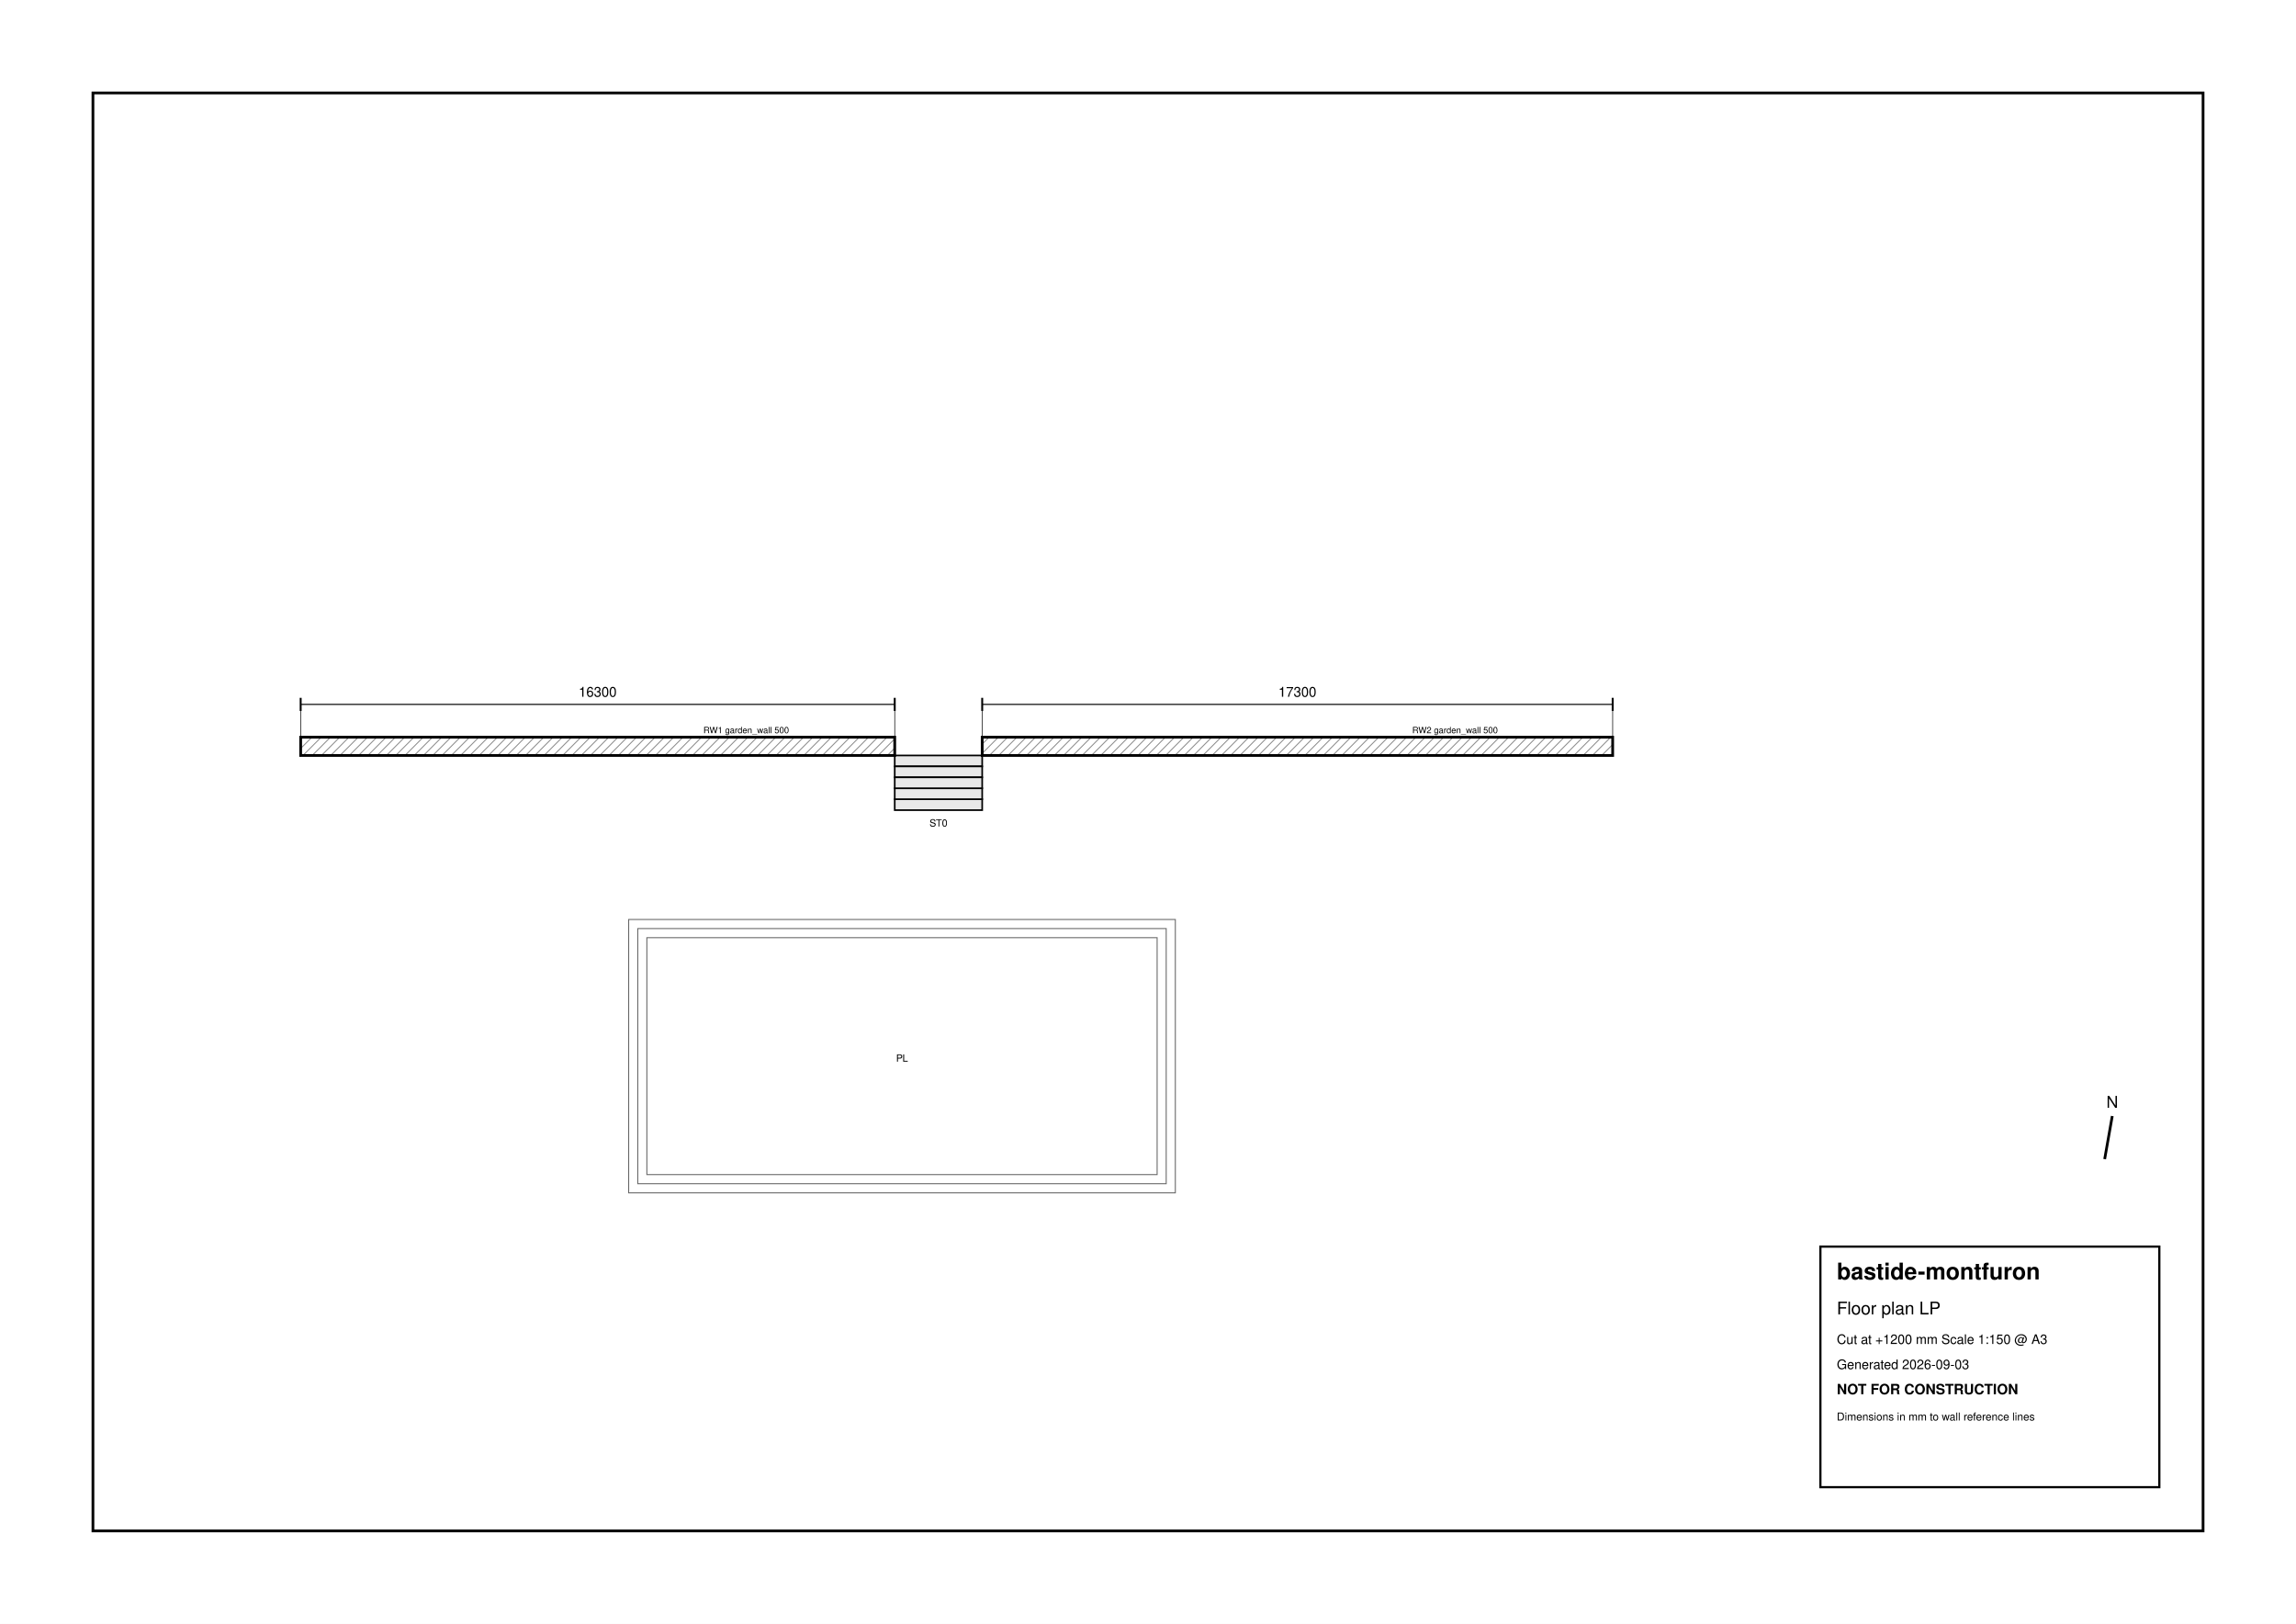
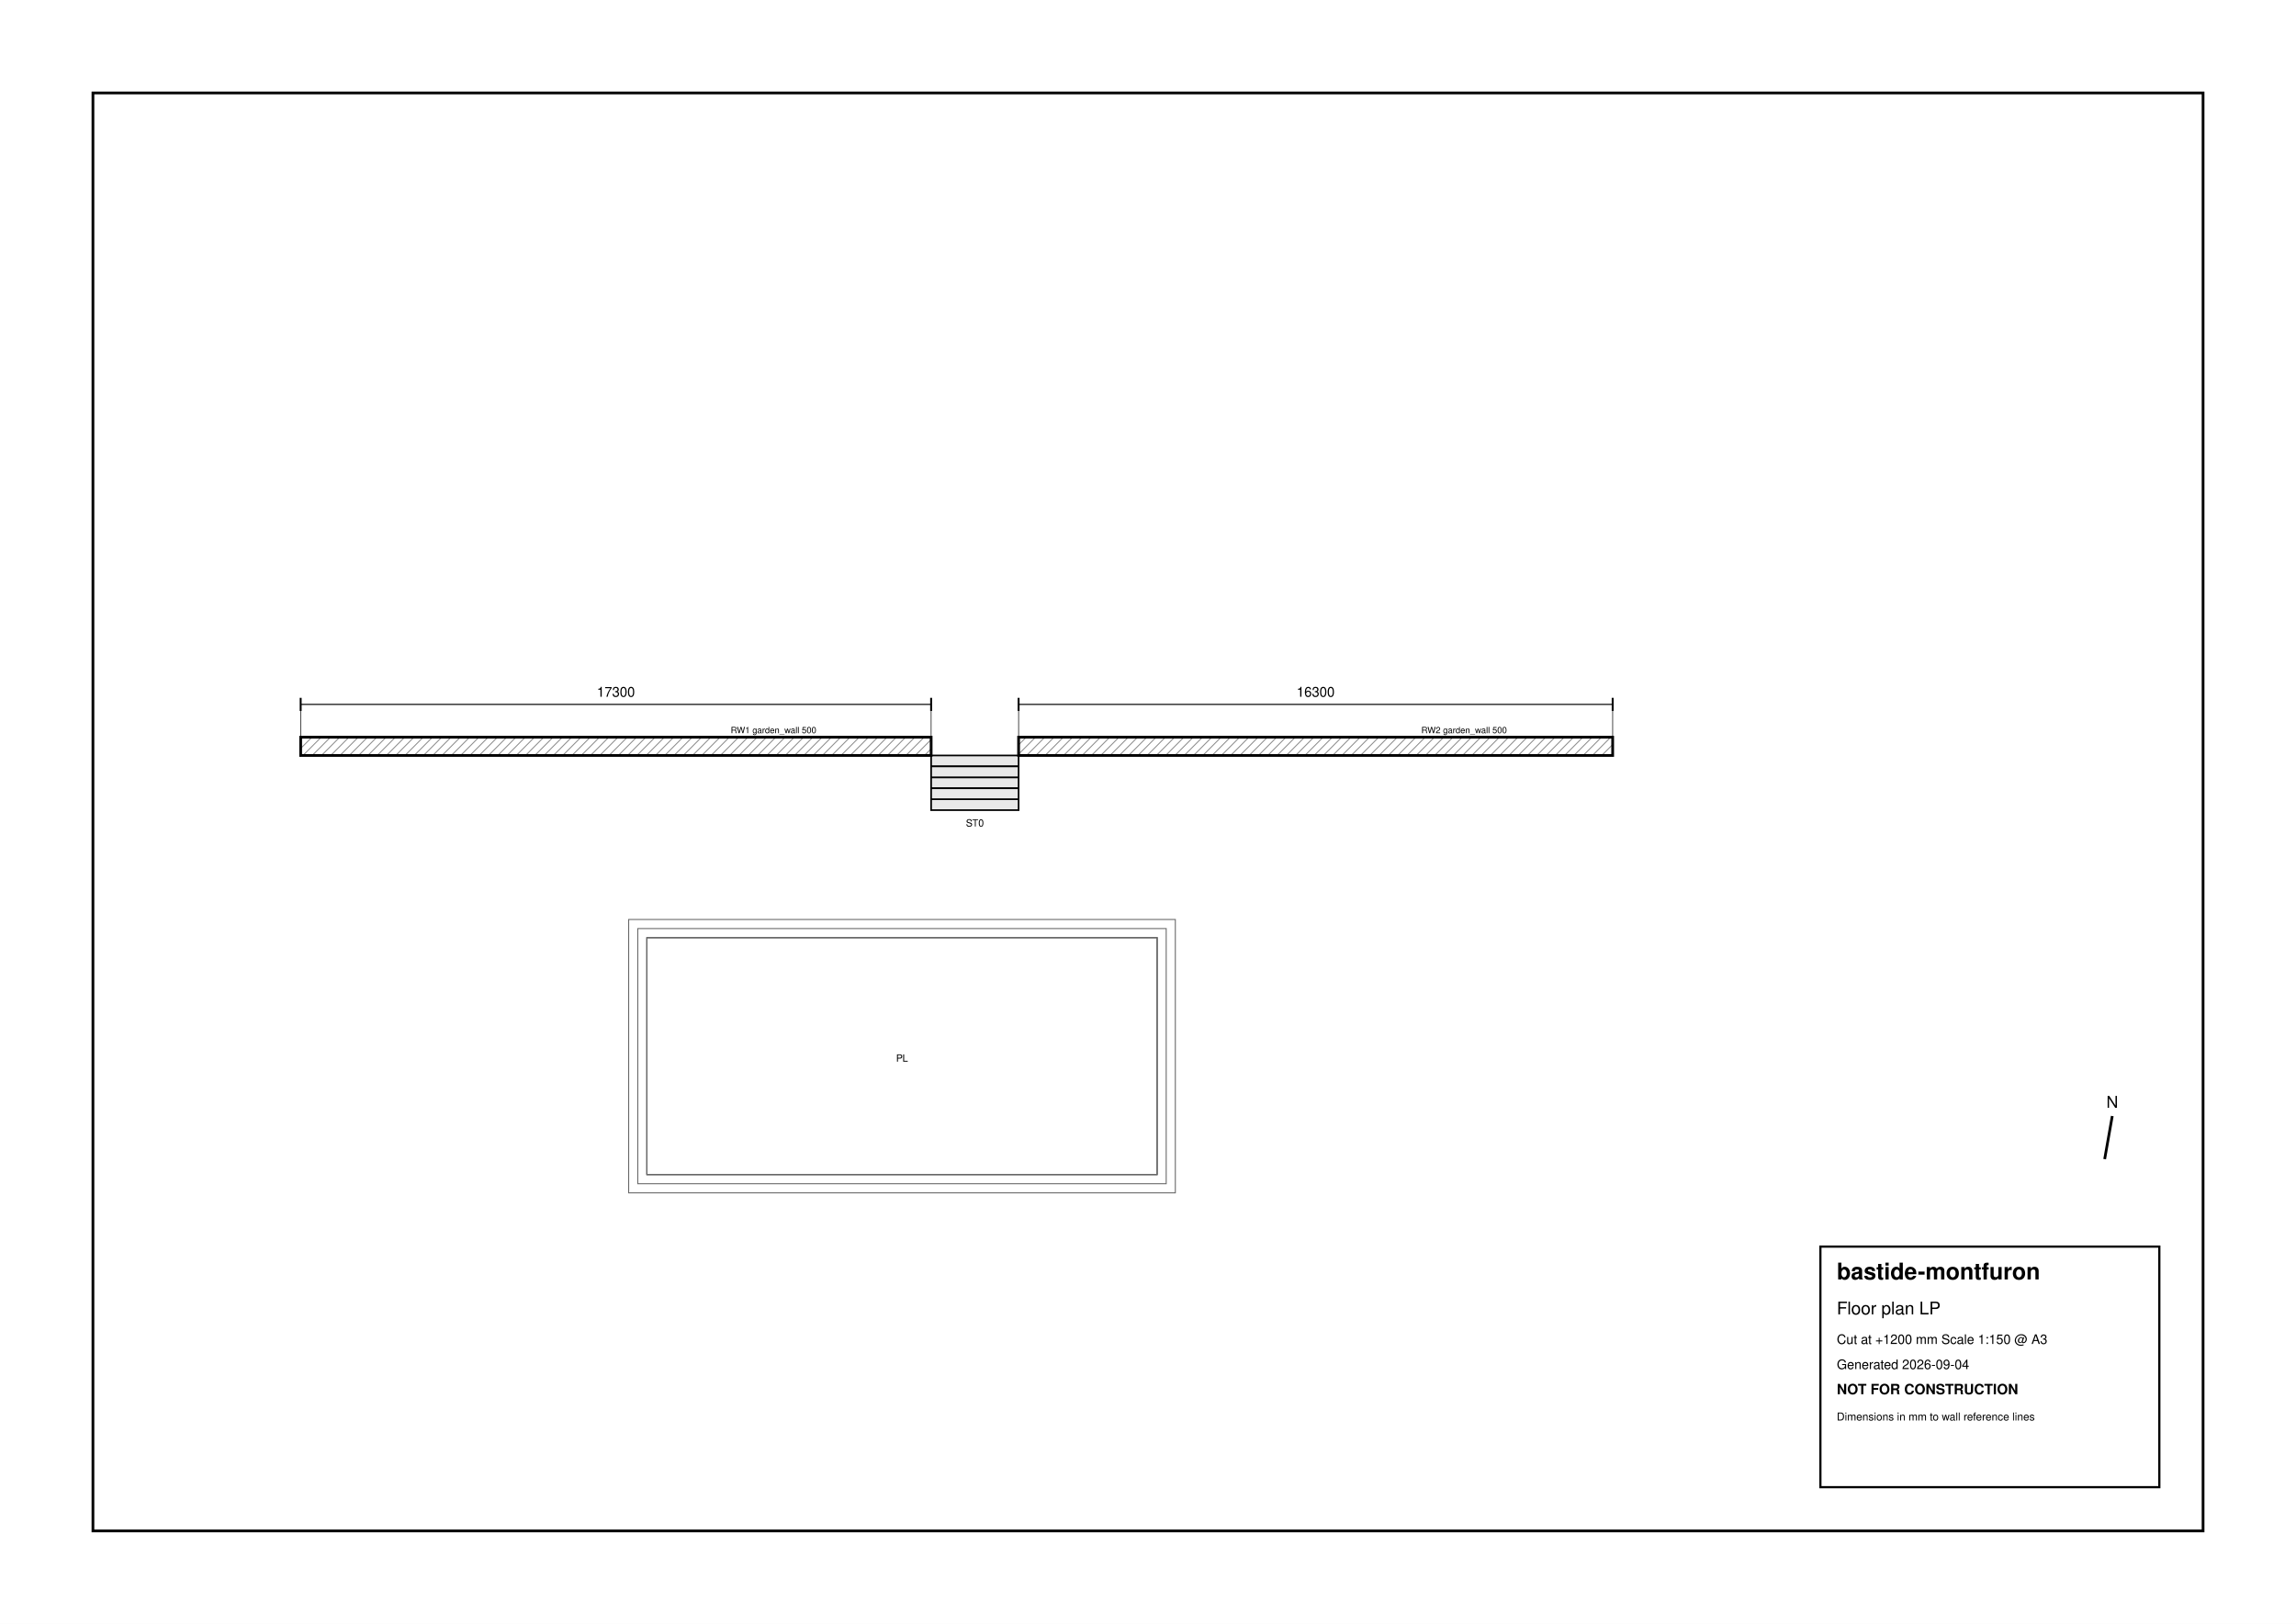
<svg xmlns="http://www.w3.org/2000/svg" width="420.0mm" height="297.0mm" viewBox="0 0 420.0 297.0" font-family="Helvetica, Arial, sans-serif">
  <defs>
    <pattern id="hatch" width="1.2" height="1.2" patternUnits="userSpaceOnUse" patternTransform="rotate(45)">
      <line x1="0" y1="0" x2="0" y2="1.2" stroke="#333" stroke-width="0.18" />
    </pattern>
  </defs>
  <rect width="420.0" height="297.0" fill="white" />
  <rect x="17.0" y="17.0" width="386.0" height="263.0" fill="none" stroke="#000" stroke-width="0.5" />
-   <path d="M116.67,216.50 L213.33,216.50 L213.33,169.83 L116.67,169.83 Z" fill="none" stroke="#666" stroke-width="0.18" />
-   <path d="M118.33,171.50 L118.33,214.83 L211.67,214.83 L211.67,171.50 Z" fill="none" stroke="#666" stroke-width="0.18" />
-   <path d="M115.00,218.17 L215.00,218.17 L215.00,168.17 L115.00,168.17 Z" fill="none" stroke="#666" stroke-width="0.18" />
-   <path d="M163.67,138.17 L163.67,140.17 L179.67,140.17 L179.67,138.17 Z" fill="#e8e8e8" stroke="#000" stroke-width="0.3" />
-   <path d="M163.67,146.17 L163.67,148.17 L179.67,148.17 L179.67,146.17 Z" fill="#e8e8e8" stroke="#000" stroke-width="0.3" />
-   <path d="M163.67,144.17 L163.67,146.17 L179.67,146.17 L179.67,144.17 Z" fill="#e8e8e8" stroke="#000" stroke-width="0.3" />
-   <path d="M163.67,140.17 L163.67,142.17 L179.67,142.17 L179.67,140.17 Z" fill="#e8e8e8" stroke="#000" stroke-width="0.3" />
-   <path d="M163.67,142.17 L163.67,144.17 L179.67,144.17 L179.67,142.17 Z" fill="#e8e8e8" stroke="#000" stroke-width="0.3" />
-   <path d="M55.00,138.17 L163.67,138.17 L163.67,134.83 L55.00,134.83 Z" fill="url(#hatch)" stroke="#000" stroke-width="0.5" />
-   <path d="M179.67,138.17 L295.00,138.17 L295.00,134.83 L179.67,134.83 Z" fill="url(#hatch)" stroke="#000" stroke-width="0.5" />
-   <line x1="163.67" y1="128.83" x2="55.00" y2="128.83" stroke="#000" stroke-width="0.2" />
-   <line x1="163.67" y1="127.63" x2="163.67" y2="130.03" stroke="#000" stroke-width="0.35" />
-   <line x1="163.67" y1="129.63" x2="163.67" y2="134.83" stroke="#000" stroke-width="0.12" />
+   <path d="M116.67,216.50 L213.33,216.50 L213.33,169.83 L116.67,169.83 Z M211.67,171.50 L211.67,214.83 L118.33,214.83 L118.33,171.50 Z" fill-rule="evenodd" fill="none" stroke="#666" stroke-width="0.18" />
+   <path d="M118.33,171.50 L118.33,214.83 L211.67,214.83 L211.67,171.50 Z" fill-rule="evenodd" fill="none" stroke="#666" stroke-width="0.18" />
+   <path d="M115.00,218.17 L215.00,218.17 L215.00,168.17 L115.00,168.17 Z M211.67,171.50 L211.67,214.83 L118.33,214.83 L118.33,171.50 Z" fill-rule="evenodd" fill="none" stroke="#666" stroke-width="0.18" />
+   <path d="M170.33,138.17 L170.33,140.17 L186.33,140.17 L186.33,138.17 Z" fill-rule="evenodd" fill="#e8e8e8" stroke="#000" stroke-width="0.3" />
+   <path d="M170.33,142.17 L170.33,144.17 L186.33,144.17 L186.33,142.17 Z" fill-rule="evenodd" fill="#e8e8e8" stroke="#000" stroke-width="0.3" />
+   <path d="M170.33,146.17 L170.33,148.17 L186.33,148.17 L186.33,146.17 Z" fill-rule="evenodd" fill="#e8e8e8" stroke="#000" stroke-width="0.3" />
+   <path d="M170.33,144.17 L170.33,146.17 L186.33,146.17 L186.33,144.17 Z" fill-rule="evenodd" fill="#e8e8e8" stroke="#000" stroke-width="0.3" />
+   <path d="M170.33,140.17 L170.33,142.17 L186.33,142.17 L186.33,140.17 Z" fill-rule="evenodd" fill="#e8e8e8" stroke="#000" stroke-width="0.3" />
+   <path d="M55.00,138.17 L170.33,138.17 L170.33,134.83 L55.00,134.83 Z" fill-rule="evenodd" fill="url(#hatch)" stroke="#000" stroke-width="0.5" />
+   <path d="M186.33,138.17 L295.00,138.17 L295.00,134.83 L186.33,134.83 Z" fill-rule="evenodd" fill="url(#hatch)" stroke="#000" stroke-width="0.5" />
+   <line x1="170.33" y1="128.83" x2="55.00" y2="128.83" stroke="#000" stroke-width="0.2" />
+   <line x1="170.33" y1="127.63" x2="170.33" y2="130.03" stroke="#000" stroke-width="0.35" />
+   <line x1="170.33" y1="129.63" x2="170.33" y2="134.83" stroke="#000" stroke-width="0.12" />
  <line x1="55.00" y1="127.63" x2="55.00" y2="130.03" stroke="#000" stroke-width="0.35" />
  <line x1="55.00" y1="129.63" x2="55.00" y2="134.83" stroke="#000" stroke-width="0.12" />
-   <text x="109.33" y="127.43" font-size="2.5" text-anchor="middle" transform="rotate(-0.0 109.33 127.43)">16300</text>
-   <line x1="295.00" y1="128.83" x2="179.67" y2="128.83" stroke="#000" stroke-width="0.2" />
+   <text x="112.67" y="127.43" font-size="2.5" text-anchor="middle" transform="rotate(-0.0 112.67 127.43)">17300</text>
+   <line x1="295.00" y1="128.83" x2="186.33" y2="128.83" stroke="#000" stroke-width="0.2" />
  <line x1="295.00" y1="127.63" x2="295.00" y2="130.03" stroke="#000" stroke-width="0.35" />
  <line x1="295.00" y1="129.63" x2="295.00" y2="134.83" stroke="#000" stroke-width="0.12" />
-   <line x1="179.67" y1="127.63" x2="179.67" y2="130.03" stroke="#000" stroke-width="0.35" />
-   <line x1="179.67" y1="129.63" x2="179.67" y2="134.83" stroke="#000" stroke-width="0.12" />
-   <text x="237.33" y="127.43" font-size="2.5" text-anchor="middle" transform="rotate(-0.0 237.33 127.43)">17300</text>
-   <text x="171.67" y="151.17" font-size="1.82" text-anchor="middle" transform="rotate(-0.0 171.67 150.17)">ST0</text>
+   <line x1="186.33" y1="127.63" x2="186.33" y2="130.03" stroke="#000" stroke-width="0.35" />
+   <line x1="186.33" y1="129.63" x2="186.33" y2="134.83" stroke="#000" stroke-width="0.12" />
+   <text x="240.67" y="127.43" font-size="2.5" text-anchor="middle" transform="rotate(-0.0 240.67 127.43)">16300</text>
+   <text x="178.33" y="151.17" font-size="1.82" text-anchor="middle" transform="rotate(-0.0 178.33 150.17)">ST0</text>
  <text x="165.00" y="194.17" font-size="1.82" text-anchor="middle" transform="rotate(-0.0 165.00 193.17)">PL</text>
-   <text x="136.50" y="134.10" font-size="1.60" text-anchor="middle" transform="rotate(-0.0 136.50 133.10)">RW1  garden_wall  500</text>
-   <text x="266.17" y="134.10" font-size="1.60" text-anchor="middle" transform="rotate(-0.0 266.17 133.10)">RW2  garden_wall  500</text>
+   <text x="141.50" y="134.10" font-size="1.60" text-anchor="middle" transform="rotate(-0.0 141.50 133.10)">RW1  garden_wall  500</text>
+   <text x="267.83" y="134.10" font-size="1.60" text-anchor="middle" transform="rotate(-0.0 267.83 133.10)">RW2  garden_wall  500</text>
  <rect x="333.0" y="228.0" width="62.0" height="44" fill="none" stroke="#000" stroke-width="0.4" />
  <text x="336.0" y="234.0" font-size="4.2" font-weight="bold">bastide-montfuron</text>
  <text x="336.0" y="240.4" font-size="3.2" font-weight="normal">Floor plan  LP</text>
  <text x="336.0" y="245.8" font-size="2.4" font-weight="normal">Cut at +1200 mm   Scale 1:150 @ A3</text>
-   <text x="336.0" y="250.4" font-size="2.4" font-weight="normal">Generated 2026-09-03</text>
+   <text x="336.0" y="250.4" font-size="2.4" font-weight="normal">Generated 2026-09-04</text>
  <text x="336.0" y="255.0" font-size="2.6" font-weight="bold">NOT FOR CONSTRUCTION</text>
  <text x="336.0" y="259.8" font-size="2.0" font-weight="normal">Dimensions in mm to wall reference lines</text>
  <line x1="385.0" y1="212.0" x2="386.39" y2="204.12" stroke="#000" stroke-width="0.5" />
  <text x="386.39" y="202.62" font-size="3" text-anchor="middle">N</text>
</svg>
